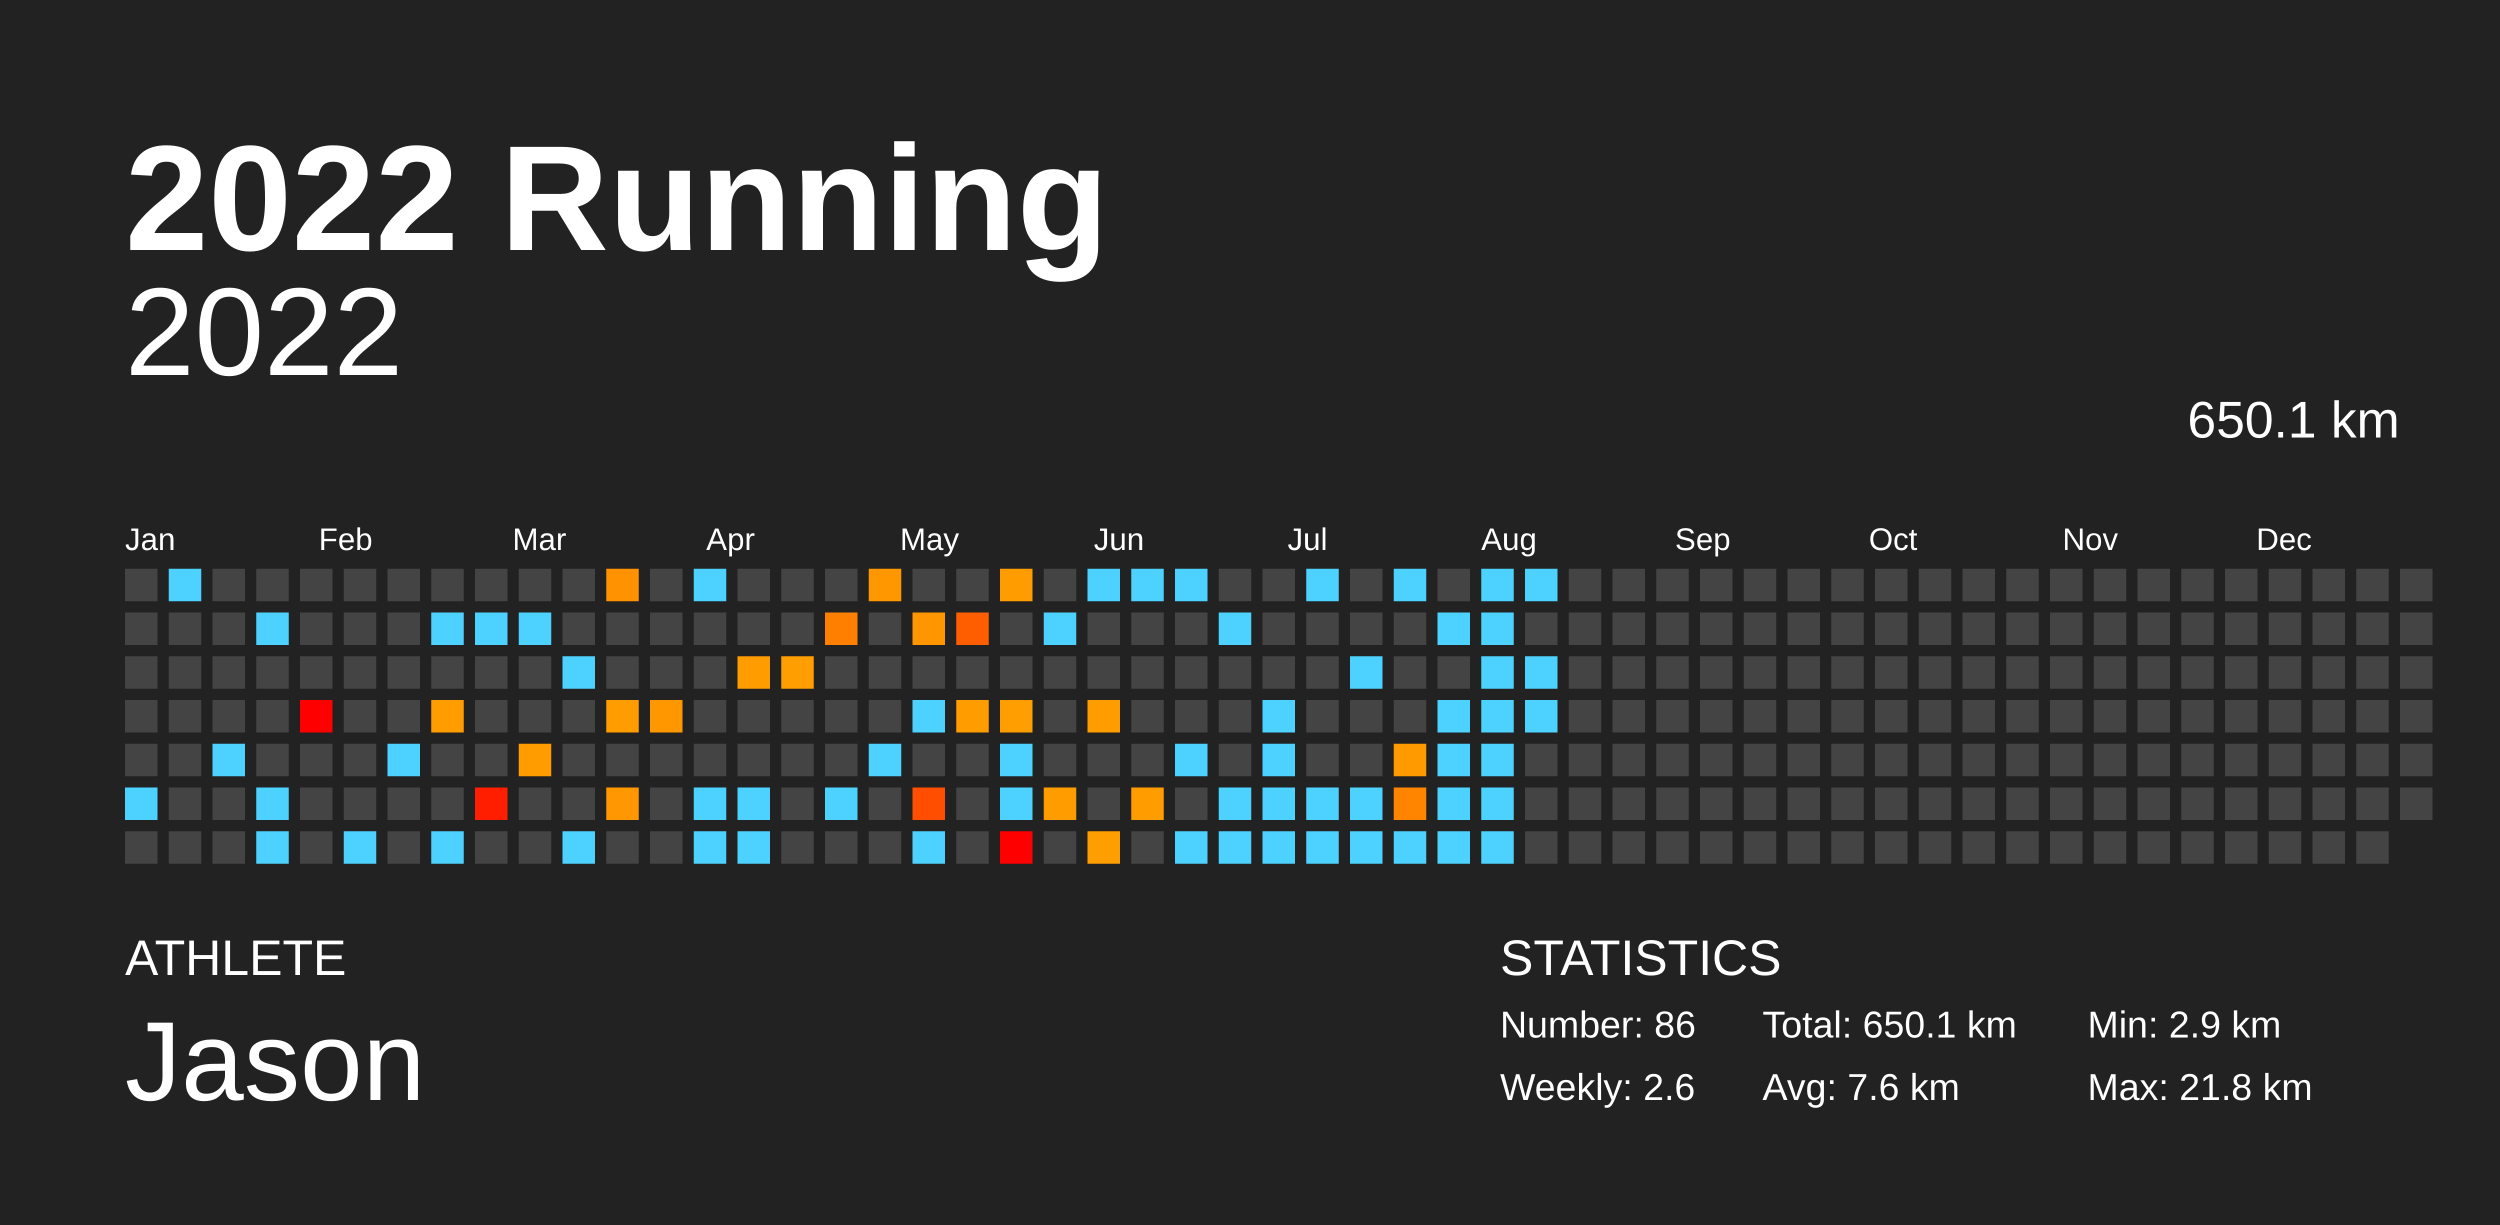
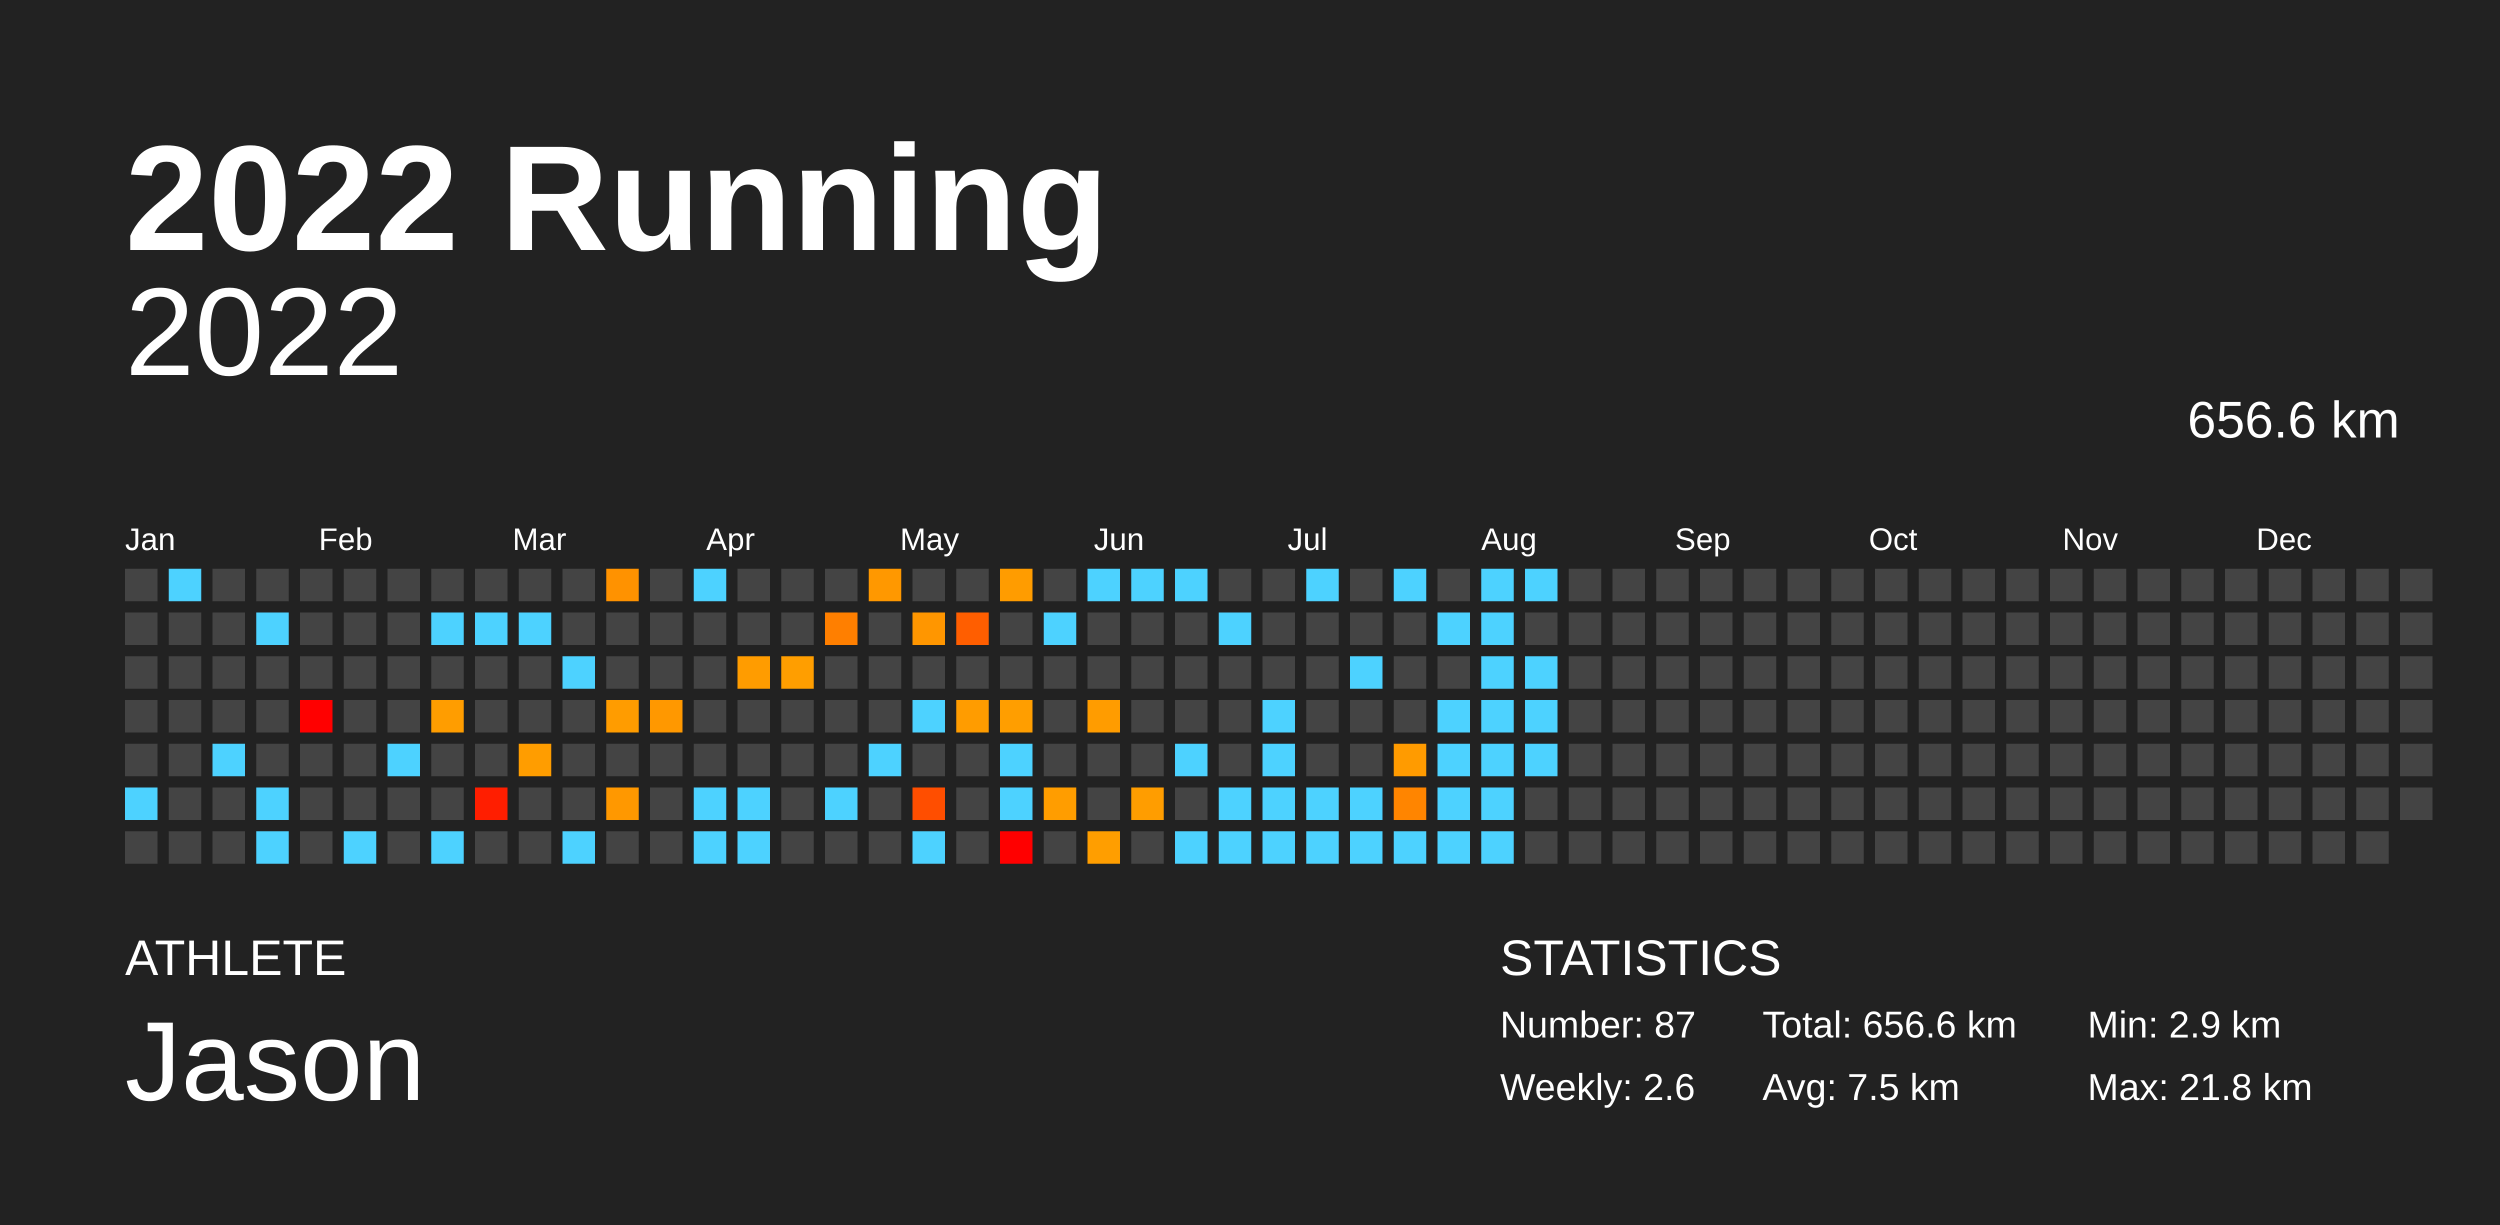
<svg xmlns="http://www.w3.org/2000/svg" baseProfile="full" height="98mm" version="1.1" viewBox="0,0,200,98" width="200mm">
  <defs />
  <rect fill="#222222" height="98" width="200" x="0" y="0" />
  <text fill="#FFFFFF" style="font-size:12px; font-family:Arial; font-weight:bold;" x="10" y="20">2022 Running</text>
  <text fill="#FFFFFF" style="font-size:4px; font-family:Arial" x="10" y="78">ATHLETE</text>
  <text fill="#FFFFFF" style="font-size:9px; font-family:Arial" x="10" y="88">Jason</text>
  <text fill="#FFFFFF" style="font-size:4px; font-family:Arial" x="120" y="78">STATISTICS</text>
-   <text fill="#FFFFFF" style="font-size:3px; font-family:Arial" x="120" y="83">Number: 86</text>
+   <text fill="#FFFFFF" style="font-size:3px; font-family:Arial" x="120" y="83">Number: 87</text>
  <text fill="#FFFFFF" style="font-size:3px; font-family:Arial" x="120" y="88">Weekly: 2.6</text>
-   <text fill="#FFFFFF" style="font-size:3px; font-family:Arial" x="141" y="83">Total: 650.1 km</text>
-   <text fill="#FFFFFF" style="font-size:3px; font-family:Arial" x="141" y="88">Avg: 7.6 km</text>
+   <text fill="#FFFFFF" style="font-size:3px; font-family:Arial" x="141" y="83">Total: 656.6 km</text>
+   <text fill="#FFFFFF" style="font-size:3px; font-family:Arial" x="141" y="88">Avg: 7.5 km</text>
  <text fill="#FFFFFF" style="font-size:3px; font-family:Arial" x="167" y="83">Min: 2.9 km</text>
  <text fill="#FFFFFF" style="font-size:3px; font-family:Arial" x="167" y="88">Max: 21.8 km</text>
  <text alignment-baseline="hanging" fill="#FFFFFF" style="font-size:10.0px; font-family:Arial;" x="10" y="30">2022</text>
-   <text alignment-baseline="hanging" fill="#FFFFFF" style="font-size:4.125px; font-family:Arial;" x="175" y="35">650.1 km</text>
+   <text alignment-baseline="hanging" fill="#FFFFFF" style="font-size:4.125px; font-family:Arial;" x="175" y="35">656.6 km</text>
  <text fill="#FFFFFF" style="font-size:2.5px; font-family:Arial" x="10.0" y="44">Jan</text>
  <text fill="#FFFFFF" style="font-size:2.5px; font-family:Arial" x="25.5" y="44">Feb</text>
  <text fill="#FFFFFF" style="font-size:2.5px; font-family:Arial" x="41.0" y="44">Mar</text>
  <text fill="#FFFFFF" style="font-size:2.5px; font-family:Arial" x="56.5" y="44">Apr</text>
  <text fill="#FFFFFF" style="font-size:2.5px; font-family:Arial" x="72.0" y="44">May</text>
  <text fill="#FFFFFF" style="font-size:2.5px; font-family:Arial" x="87.5" y="44">Jun</text>
  <text fill="#FFFFFF" style="font-size:2.5px; font-family:Arial" x="103.0" y="44">Jul</text>
  <text fill="#FFFFFF" style="font-size:2.5px; font-family:Arial" x="118.5" y="44">Aug</text>
  <text fill="#FFFFFF" style="font-size:2.5px; font-family:Arial" x="134.0" y="44">Sep</text>
  <text fill="#FFFFFF" style="font-size:2.5px; font-family:Arial" x="149.5" y="44">Oct</text>
  <text fill="#FFFFFF" style="font-size:2.5px; font-family:Arial" x="165.0" y="44">Nov</text>
  <text fill="#FFFFFF" style="font-size:2.5px; font-family:Arial" x="180.5" y="44">Dec</text>
  <rect fill="#444444" height="2.6" width="2.6" x="10.0" y="45.5" />
  <rect fill="#444444" height="2.6" width="2.6" x="10.0" y="49.0" />
  <rect fill="#444444" height="2.6" width="2.6" x="10.0" y="52.5" />
  <rect fill="#444444" height="2.6" width="2.6" x="10.0" y="56.0" />
  <rect fill="#444444" height="2.6" width="2.6" x="10.0" y="59.5" />
  <rect fill="#4dd2ff" height="2.6" width="2.6" x="10.0" y="63.0" />
  <rect fill="#444444" height="2.6" width="2.6" x="10.0" y="66.5" />
  <rect fill="#4dd2ff" height="2.6" width="2.6" x="13.5" y="45.5" />
  <rect fill="#444444" height="2.6" width="2.6" x="13.5" y="49.0" />
  <rect fill="#444444" height="2.6" width="2.6" x="13.5" y="52.5" />
  <rect fill="#444444" height="2.6" width="2.6" x="13.5" y="56.0" />
  <rect fill="#444444" height="2.6" width="2.6" x="13.5" y="59.5" />
  <rect fill="#444444" height="2.6" width="2.6" x="13.5" y="63.0" />
  <rect fill="#444444" height="2.6" width="2.6" x="13.5" y="66.5" />
  <rect fill="#444444" height="2.6" width="2.6" x="17.0" y="45.5" />
  <rect fill="#444444" height="2.6" width="2.6" x="17.0" y="49.0" />
  <rect fill="#444444" height="2.6" width="2.6" x="17.0" y="52.5" />
  <rect fill="#444444" height="2.6" width="2.6" x="17.0" y="56.0" />
  <rect fill="#4dd2ff" height="2.6" width="2.6" x="17.0" y="59.5" />
  <rect fill="#444444" height="2.6" width="2.6" x="17.0" y="63.0" />
  <rect fill="#444444" height="2.6" width="2.6" x="17.0" y="66.5" />
  <rect fill="#444444" height="2.6" width="2.6" x="20.5" y="45.5" />
  <rect fill="#4dd2ff" height="2.6" width="2.6" x="20.5" y="49.0" />
  <rect fill="#444444" height="2.6" width="2.6" x="20.5" y="52.5" />
  <rect fill="#444444" height="2.6" width="2.6" x="20.5" y="56.0" />
  <rect fill="#444444" height="2.6" width="2.6" x="20.5" y="59.5" />
  <rect fill="#4dd2ff" height="2.6" width="2.6" x="20.5" y="63.0" />
  <rect fill="#4dd2ff" height="2.6" width="2.6" x="20.5" y="66.5" />
  <rect fill="#444444" height="2.6" width="2.6" x="24.0" y="45.5" />
  <rect fill="#444444" height="2.6" width="2.6" x="24.0" y="49.0" />
  <rect fill="#444444" height="2.6" width="2.6" x="24.0" y="52.5" />
  <rect fill="red" height="2.6" width="2.6" x="24.0" y="56.0" />
  <rect fill="#444444" height="2.6" width="2.6" x="24.0" y="59.5" />
  <rect fill="#444444" height="2.6" width="2.6" x="24.0" y="63.0" />
  <rect fill="#444444" height="2.6" width="2.6" x="24.0" y="66.5" />
  <rect fill="#444444" height="2.6" width="2.6" x="27.5" y="45.5" />
  <rect fill="#444444" height="2.6" width="2.6" x="27.5" y="49.0" />
  <rect fill="#444444" height="2.6" width="2.6" x="27.5" y="52.5" />
  <rect fill="#444444" height="2.6" width="2.6" x="27.5" y="56.0" />
  <rect fill="#444444" height="2.6" width="2.6" x="27.5" y="59.5" />
  <rect fill="#444444" height="2.6" width="2.6" x="27.5" y="63.0" />
  <rect fill="#4dd2ff" height="2.6" width="2.6" x="27.5" y="66.5" />
  <rect fill="#444444" height="2.6" width="2.6" x="31.0" y="45.5" />
  <rect fill="#444444" height="2.6" width="2.6" x="31.0" y="49.0" />
  <rect fill="#444444" height="2.6" width="2.6" x="31.0" y="52.5" />
  <rect fill="#444444" height="2.6" width="2.6" x="31.0" y="56.0" />
  <rect fill="#4dd2ff" height="2.6" width="2.6" x="31.0" y="59.5" />
  <rect fill="#444444" height="2.6" width="2.6" x="31.0" y="63.0" />
  <rect fill="#444444" height="2.6" width="2.6" x="31.0" y="66.5" />
  <rect fill="#444444" height="2.6" width="2.6" x="34.5" y="45.5" />
  <rect fill="#4dd2ff" height="2.6" width="2.6" x="34.5" y="49.0" />
  <rect fill="#444444" height="2.6" width="2.6" x="34.5" y="52.5" />
  <rect fill="#ff9d00" height="2.6" width="2.6" x="34.5" y="56.0" />
  <rect fill="#444444" height="2.6" width="2.6" x="34.5" y="59.5" />
  <rect fill="#444444" height="2.6" width="2.6" x="34.5" y="63.0" />
  <rect fill="#4dd2ff" height="2.6" width="2.6" x="34.5" y="66.5" />
  <rect fill="#444444" height="2.6" width="2.6" x="38.0" y="45.5" />
  <rect fill="#4dd2ff" height="2.6" width="2.6" x="38.0" y="49.0" />
  <rect fill="#444444" height="2.6" width="2.6" x="38.0" y="52.5" />
  <rect fill="#444444" height="2.6" width="2.6" x="38.0" y="56.0" />
  <rect fill="#444444" height="2.6" width="2.6" x="38.0" y="59.5" />
  <rect fill="#ff1e00" height="2.6" width="2.6" x="38.0" y="63.0" />
  <rect fill="#444444" height="2.6" width="2.6" x="38.0" y="66.5" />
  <rect fill="#444444" height="2.6" width="2.6" x="41.5" y="45.5" />
  <rect fill="#4dd2ff" height="2.6" width="2.6" x="41.5" y="49.0" />
  <rect fill="#444444" height="2.6" width="2.6" x="41.5" y="52.5" />
  <rect fill="#444444" height="2.6" width="2.6" x="41.5" y="56.0" />
  <rect fill="#ff9d00" height="2.6" width="2.6" x="41.5" y="59.5" />
  <rect fill="#444444" height="2.6" width="2.6" x="41.5" y="63.0" />
  <rect fill="#444444" height="2.6" width="2.6" x="41.5" y="66.5" />
  <rect fill="#444444" height="2.6" width="2.6" x="45.0" y="45.5" />
  <rect fill="#444444" height="2.6" width="2.6" x="45.0" y="49.0" />
  <rect fill="#4dd2ff" height="2.6" width="2.6" x="45.0" y="52.5" />
  <rect fill="#444444" height="2.6" width="2.6" x="45.0" y="56.0" />
  <rect fill="#444444" height="2.6" width="2.6" x="45.0" y="59.5" />
  <rect fill="#444444" height="2.6" width="2.6" x="45.0" y="63.0" />
  <rect fill="#4dd2ff" height="2.6" width="2.6" x="45.0" y="66.5" />
  <rect fill="#ff9200" height="2.6" width="2.6" x="48.5" y="45.5" />
  <rect fill="#444444" height="2.6" width="2.6" x="48.5" y="49.0" />
  <rect fill="#444444" height="2.6" width="2.6" x="48.5" y="52.5" />
  <rect fill="#ff9c00" height="2.6" width="2.6" x="48.5" y="56.0" />
  <rect fill="#444444" height="2.6" width="2.6" x="48.5" y="59.5" />
  <rect fill="#ff9800" height="2.6" width="2.6" x="48.5" y="63.0" />
  <rect fill="#444444" height="2.6" width="2.6" x="48.5" y="66.5" />
  <rect fill="#444444" height="2.6" width="2.6" x="52.0" y="45.5" />
  <rect fill="#444444" height="2.6" width="2.6" x="52.0" y="49.0" />
  <rect fill="#444444" height="2.6" width="2.6" x="52.0" y="52.5" />
  <rect fill="#ff9800" height="2.6" width="2.6" x="52.0" y="56.0" />
  <rect fill="#444444" height="2.6" width="2.6" x="52.0" y="59.5" />
  <rect fill="#444444" height="2.6" width="2.6" x="52.0" y="63.0" />
  <rect fill="#444444" height="2.6" width="2.6" x="52.0" y="66.5" />
  <rect fill="#4dd2ff" height="2.6" width="2.6" x="55.5" y="45.5" />
  <rect fill="#444444" height="2.6" width="2.6" x="55.5" y="49.0" />
  <rect fill="#444444" height="2.6" width="2.6" x="55.5" y="52.5" />
  <rect fill="#444444" height="2.6" width="2.6" x="55.5" y="56.0" />
  <rect fill="#444444" height="2.6" width="2.6" x="55.5" y="59.5" />
  <rect fill="#4dd2ff" height="2.6" width="2.6" x="55.5" y="63.0" />
  <rect fill="#4dd2ff" height="2.6" width="2.6" x="55.5" y="66.5" />
  <rect fill="#444444" height="2.6" width="2.6" x="59.0" y="45.5" />
  <rect fill="#444444" height="2.6" width="2.6" x="59.0" y="49.0" />
  <rect fill="#ff9c00" height="2.6" width="2.6" x="59.0" y="52.5" />
  <rect fill="#444444" height="2.6" width="2.6" x="59.0" y="56.0" />
  <rect fill="#444444" height="2.6" width="2.6" x="59.0" y="59.5" />
  <rect fill="#4dd2ff" height="2.6" width="2.6" x="59.0" y="63.0" />
  <rect fill="#4dd2ff" height="2.6" width="2.6" x="59.0" y="66.5" />
  <rect fill="#444444" height="2.6" width="2.6" x="62.5" y="45.5" />
  <rect fill="#444444" height="2.6" width="2.6" x="62.5" y="49.0" />
  <rect fill="#ff9e00" height="2.6" width="2.6" x="62.5" y="52.5" />
  <rect fill="#444444" height="2.6" width="2.6" x="62.5" y="56.0" />
  <rect fill="#444444" height="2.6" width="2.6" x="62.5" y="59.5" />
  <rect fill="#444444" height="2.6" width="2.6" x="62.5" y="63.0" />
  <rect fill="#444444" height="2.6" width="2.6" x="62.5" y="66.5" />
  <rect fill="#444444" height="2.6" width="2.6" x="66.0" y="45.5" />
  <rect fill="#ff7f00" height="2.6" width="2.6" x="66.0" y="49.0" />
  <rect fill="#444444" height="2.6" width="2.6" x="66.0" y="52.5" />
  <rect fill="#444444" height="2.6" width="2.6" x="66.0" y="56.0" />
  <rect fill="#444444" height="2.6" width="2.6" x="66.0" y="59.5" />
  <rect fill="#4dd2ff" height="2.6" width="2.6" x="66.0" y="63.0" />
  <rect fill="#444444" height="2.6" width="2.6" x="66.0" y="66.5" />
  <rect fill="#ff9800" height="2.6" width="2.6" x="69.5" y="45.5" />
  <rect fill="#444444" height="2.6" width="2.6" x="69.5" y="49.0" />
  <rect fill="#444444" height="2.6" width="2.6" x="69.5" y="52.5" />
  <rect fill="#444444" height="2.6" width="2.6" x="69.5" y="56.0" />
  <rect fill="#4dd2ff" height="2.6" width="2.6" x="69.5" y="59.5" />
  <rect fill="#444444" height="2.6" width="2.6" x="69.5" y="63.0" />
  <rect fill="#444444" height="2.6" width="2.6" x="69.5" y="66.5" />
  <rect fill="#444444" height="2.6" width="2.6" x="73.0" y="45.5" />
  <rect fill="#ff9600" height="2.6" width="2.6" x="73.0" y="49.0" />
  <rect fill="#444444" height="2.6" width="2.6" x="73.0" y="52.5" />
  <rect fill="#4dd2ff" height="2.6" width="2.6" x="73.0" y="56.0" />
  <rect fill="#444444" height="2.6" width="2.6" x="73.0" y="59.5" />
  <rect fill="#ff4e00" height="2.6" width="2.6" x="73.0" y="63.0" />
  <rect fill="#4dd2ff" height="2.6" width="2.6" x="73.0" y="66.5" />
  <rect fill="#444444" height="2.6" width="2.6" x="76.5" y="45.5" />
  <rect fill="#ff5e00" height="2.6" width="2.6" x="76.5" y="49.0" />
  <rect fill="#444444" height="2.6" width="2.6" x="76.5" y="52.5" />
  <rect fill="#ff9c00" height="2.6" width="2.6" x="76.5" y="56.0" />
  <rect fill="#444444" height="2.6" width="2.6" x="76.5" y="59.5" />
  <rect fill="#444444" height="2.6" width="2.6" x="76.5" y="63.0" />
  <rect fill="#444444" height="2.6" width="2.6" x="76.5" y="66.5" />
  <rect fill="#ff9c00" height="2.6" width="2.6" x="80.0" y="45.5" />
  <rect fill="#444444" height="2.6" width="2.6" x="80.0" y="49.0" />
  <rect fill="#444444" height="2.6" width="2.6" x="80.0" y="52.5" />
  <rect fill="#ff9e00" height="2.6" width="2.6" x="80.0" y="56.0" />
  <rect fill="#4dd2ff" height="2.6" width="2.6" x="80.0" y="59.5" />
  <rect fill="#4dd2ff" height="2.6" width="2.6" x="80.0" y="63.0" />
  <rect fill="red" height="2.6" width="2.6" x="80.0" y="66.5" />
  <rect fill="#444444" height="2.6" width="2.6" x="83.5" y="45.5" />
  <rect fill="#4dd2ff" height="2.6" width="2.6" x="83.5" y="49.0" />
  <rect fill="#444444" height="2.6" width="2.6" x="83.5" y="52.5" />
  <rect fill="#444444" height="2.6" width="2.6" x="83.5" y="56.0" />
  <rect fill="#444444" height="2.6" width="2.6" x="83.5" y="59.5" />
  <rect fill="#ff9d00" height="2.6" width="2.6" x="83.5" y="63.0" />
  <rect fill="#444444" height="2.6" width="2.6" x="83.5" y="66.5" />
  <rect fill="#4dd2ff" height="2.6" width="2.6" x="87.0" y="45.5" />
  <rect fill="#444444" height="2.6" width="2.6" x="87.0" y="49.0" />
  <rect fill="#444444" height="2.6" width="2.6" x="87.0" y="52.5" />
  <rect fill="#ff9c00" height="2.6" width="2.6" x="87.0" y="56.0" />
  <rect fill="#444444" height="2.6" width="2.6" x="87.0" y="59.5" />
  <rect fill="#444444" height="2.6" width="2.6" x="87.0" y="63.0" />
  <rect fill="#ff9e00" height="2.6" width="2.6" x="87.0" y="66.5" />
  <rect fill="#4dd2ff" height="2.6" width="2.6" x="90.5" y="45.5" />
  <rect fill="#444444" height="2.6" width="2.6" x="90.5" y="49.0" />
  <rect fill="#444444" height="2.6" width="2.6" x="90.5" y="52.5" />
  <rect fill="#444444" height="2.6" width="2.6" x="90.5" y="56.0" />
  <rect fill="#444444" height="2.6" width="2.6" x="90.5" y="59.5" />
  <rect fill="#ff9d00" height="2.6" width="2.6" x="90.5" y="63.0" />
  <rect fill="#444444" height="2.6" width="2.6" x="90.5" y="66.5" />
  <rect fill="#4dd2ff" height="2.6" width="2.6" x="94.0" y="45.5" />
  <rect fill="#444444" height="2.6" width="2.6" x="94.0" y="49.0" />
  <rect fill="#444444" height="2.6" width="2.6" x="94.0" y="52.5" />
  <rect fill="#444444" height="2.6" width="2.6" x="94.0" y="56.0" />
  <rect fill="#4dd2ff" height="2.6" width="2.6" x="94.0" y="59.5" />
  <rect fill="#444444" height="2.6" width="2.6" x="94.0" y="63.0" />
  <rect fill="#4dd2ff" height="2.6" width="2.6" x="94.0" y="66.5" />
  <rect fill="#444444" height="2.6" width="2.6" x="97.5" y="45.5" />
  <rect fill="#4dd2ff" height="2.6" width="2.6" x="97.5" y="49.0" />
  <rect fill="#444444" height="2.6" width="2.6" x="97.5" y="52.5" />
  <rect fill="#444444" height="2.6" width="2.6" x="97.5" y="56.0" />
  <rect fill="#444444" height="2.6" width="2.6" x="97.5" y="59.5" />
  <rect fill="#4dd2ff" height="2.6" width="2.6" x="97.5" y="63.0" />
  <rect fill="#4dd2ff" height="2.6" width="2.6" x="97.5" y="66.5" />
  <rect fill="#444444" height="2.6" width="2.6" x="101.0" y="45.5" />
  <rect fill="#444444" height="2.6" width="2.6" x="101.0" y="49.0" />
  <rect fill="#444444" height="2.6" width="2.6" x="101.0" y="52.5" />
  <rect fill="#4dd2ff" height="2.6" width="2.6" x="101.0" y="56.0" />
  <rect fill="#4dd2ff" height="2.6" width="2.6" x="101.0" y="59.5" />
  <rect fill="#4dd2ff" height="2.6" width="2.6" x="101.0" y="63.0" />
  <rect fill="#4dd2ff" height="2.6" width="2.6" x="101.0" y="66.5" />
  <rect fill="#4dd2ff" height="2.6" width="2.6" x="104.5" y="45.5" />
  <rect fill="#444444" height="2.6" width="2.6" x="104.5" y="49.0" />
  <rect fill="#444444" height="2.6" width="2.6" x="104.5" y="52.5" />
  <rect fill="#444444" height="2.6" width="2.6" x="104.5" y="56.0" />
  <rect fill="#444444" height="2.6" width="2.6" x="104.5" y="59.5" />
  <rect fill="#4dd2ff" height="2.6" width="2.6" x="104.5" y="63.0" />
  <rect fill="#4dd2ff" height="2.6" width="2.6" x="104.5" y="66.5" />
  <rect fill="#444444" height="2.6" width="2.6" x="108.0" y="45.5" />
  <rect fill="#444444" height="2.6" width="2.6" x="108.0" y="49.0" />
  <rect fill="#4dd2ff" height="2.6" width="2.6" x="108.0" y="52.5" />
  <rect fill="#444444" height="2.6" width="2.6" x="108.0" y="56.0" />
  <rect fill="#444444" height="2.6" width="2.6" x="108.0" y="59.5" />
  <rect fill="#4dd2ff" height="2.6" width="2.6" x="108.0" y="63.0" />
  <rect fill="#4dd2ff" height="2.6" width="2.6" x="108.0" y="66.5" />
  <rect fill="#4dd2ff" height="2.6" width="2.6" x="111.5" y="45.5" />
  <rect fill="#444444" height="2.6" width="2.6" x="111.5" y="49.0" />
  <rect fill="#444444" height="2.6" width="2.6" x="111.5" y="52.5" />
  <rect fill="#444444" height="2.6" width="2.6" x="111.5" y="56.0" />
  <rect fill="#ff9b00" height="2.6" width="2.6" x="111.5" y="59.5" />
  <rect fill="#ff8500" height="2.6" width="2.6" x="111.5" y="63.0" />
  <rect fill="#4dd2ff" height="2.6" width="2.6" x="111.5" y="66.5" />
  <rect fill="#444444" height="2.6" width="2.6" x="115.0" y="45.5" />
  <rect fill="#4dd2ff" height="2.6" width="2.6" x="115.0" y="49.0" />
  <rect fill="#444444" height="2.6" width="2.6" x="115.0" y="52.5" />
  <rect fill="#4dd2ff" height="2.6" width="2.6" x="115.0" y="56.0" />
  <rect fill="#4dd2ff" height="2.6" width="2.6" x="115.0" y="59.5" />
  <rect fill="#4dd2ff" height="2.6" width="2.6" x="115.0" y="63.0" />
  <rect fill="#4dd2ff" height="2.6" width="2.6" x="115.0" y="66.5" />
  <rect fill="#4dd2ff" height="2.6" width="2.6" x="118.5" y="45.5" />
  <rect fill="#4dd2ff" height="2.6" width="2.6" x="118.5" y="49.0" />
  <rect fill="#4dd2ff" height="2.6" width="2.6" x="118.5" y="52.5" />
  <rect fill="#4dd2ff" height="2.6" width="2.6" x="118.5" y="56.0" />
  <rect fill="#4dd2ff" height="2.6" width="2.6" x="118.5" y="59.5" />
  <rect fill="#4dd2ff" height="2.6" width="2.6" x="118.5" y="63.0" />
  <rect fill="#4dd2ff" height="2.6" width="2.6" x="118.5" y="66.5" />
  <rect fill="#4dd2ff" height="2.6" width="2.6" x="122.0" y="45.5" />
  <rect fill="#444444" height="2.6" width="2.6" x="122.0" y="49.0" />
  <rect fill="#4dd2ff" height="2.6" width="2.6" x="122.0" y="52.5" />
  <rect fill="#4dd2ff" height="2.6" width="2.6" x="122.0" y="56.0" />
-   <rect fill="#444444" height="2.6" width="2.6" x="122.0" y="59.5" />
+   <rect fill="#4dd2ff" height="2.6" width="2.6" x="122.0" y="59.5" />
  <rect fill="#444444" height="2.6" width="2.6" x="122.0" y="63.0" />
  <rect fill="#444444" height="2.6" width="2.6" x="122.0" y="66.5" />
  <rect fill="#444444" height="2.6" width="2.6" x="125.5" y="45.5" />
  <rect fill="#444444" height="2.6" width="2.6" x="125.5" y="49.0" />
  <rect fill="#444444" height="2.6" width="2.6" x="125.5" y="52.5" />
  <rect fill="#444444" height="2.6" width="2.6" x="125.5" y="56.0" />
  <rect fill="#444444" height="2.6" width="2.6" x="125.5" y="59.5" />
  <rect fill="#444444" height="2.6" width="2.6" x="125.5" y="63.0" />
  <rect fill="#444444" height="2.6" width="2.6" x="125.5" y="66.5" />
  <rect fill="#444444" height="2.6" width="2.6" x="129.0" y="45.5" />
  <rect fill="#444444" height="2.6" width="2.6" x="129.0" y="49.0" />
  <rect fill="#444444" height="2.6" width="2.6" x="129.0" y="52.5" />
  <rect fill="#444444" height="2.6" width="2.6" x="129.0" y="56.0" />
  <rect fill="#444444" height="2.6" width="2.6" x="129.0" y="59.5" />
  <rect fill="#444444" height="2.6" width="2.6" x="129.0" y="63.0" />
  <rect fill="#444444" height="2.6" width="2.6" x="129.0" y="66.5" />
  <rect fill="#444444" height="2.6" width="2.6" x="132.5" y="45.5" />
  <rect fill="#444444" height="2.6" width="2.6" x="132.5" y="49.0" />
  <rect fill="#444444" height="2.6" width="2.6" x="132.5" y="52.5" />
  <rect fill="#444444" height="2.6" width="2.6" x="132.5" y="56.0" />
  <rect fill="#444444" height="2.6" width="2.6" x="132.5" y="59.5" />
  <rect fill="#444444" height="2.6" width="2.6" x="132.5" y="63.0" />
  <rect fill="#444444" height="2.6" width="2.6" x="132.5" y="66.5" />
  <rect fill="#444444" height="2.6" width="2.6" x="136.0" y="45.5" />
  <rect fill="#444444" height="2.6" width="2.6" x="136.0" y="49.0" />
  <rect fill="#444444" height="2.6" width="2.6" x="136.0" y="52.5" />
  <rect fill="#444444" height="2.6" width="2.6" x="136.0" y="56.0" />
  <rect fill="#444444" height="2.6" width="2.6" x="136.0" y="59.5" />
  <rect fill="#444444" height="2.6" width="2.6" x="136.0" y="63.0" />
  <rect fill="#444444" height="2.6" width="2.6" x="136.0" y="66.5" />
  <rect fill="#444444" height="2.6" width="2.6" x="139.5" y="45.5" />
  <rect fill="#444444" height="2.6" width="2.6" x="139.5" y="49.0" />
  <rect fill="#444444" height="2.6" width="2.6" x="139.5" y="52.5" />
  <rect fill="#444444" height="2.6" width="2.6" x="139.5" y="56.0" />
  <rect fill="#444444" height="2.6" width="2.6" x="139.5" y="59.5" />
  <rect fill="#444444" height="2.6" width="2.6" x="139.5" y="63.0" />
  <rect fill="#444444" height="2.6" width="2.6" x="139.5" y="66.5" />
  <rect fill="#444444" height="2.6" width="2.6" x="143.0" y="45.5" />
  <rect fill="#444444" height="2.6" width="2.6" x="143.0" y="49.0" />
  <rect fill="#444444" height="2.6" width="2.6" x="143.0" y="52.5" />
  <rect fill="#444444" height="2.6" width="2.6" x="143.0" y="56.0" />
  <rect fill="#444444" height="2.6" width="2.6" x="143.0" y="59.5" />
  <rect fill="#444444" height="2.6" width="2.6" x="143.0" y="63.0" />
  <rect fill="#444444" height="2.6" width="2.6" x="143.0" y="66.5" />
  <rect fill="#444444" height="2.6" width="2.6" x="146.5" y="45.5" />
  <rect fill="#444444" height="2.6" width="2.6" x="146.5" y="49.0" />
  <rect fill="#444444" height="2.6" width="2.6" x="146.5" y="52.5" />
  <rect fill="#444444" height="2.6" width="2.6" x="146.5" y="56.0" />
  <rect fill="#444444" height="2.6" width="2.6" x="146.5" y="59.5" />
  <rect fill="#444444" height="2.6" width="2.6" x="146.5" y="63.0" />
  <rect fill="#444444" height="2.6" width="2.6" x="146.5" y="66.5" />
  <rect fill="#444444" height="2.6" width="2.6" x="150.0" y="45.5" />
  <rect fill="#444444" height="2.6" width="2.6" x="150.0" y="49.0" />
  <rect fill="#444444" height="2.6" width="2.6" x="150.0" y="52.5" />
  <rect fill="#444444" height="2.6" width="2.6" x="150.0" y="56.0" />
  <rect fill="#444444" height="2.6" width="2.6" x="150.0" y="59.5" />
  <rect fill="#444444" height="2.6" width="2.6" x="150.0" y="63.0" />
  <rect fill="#444444" height="2.6" width="2.6" x="150.0" y="66.5" />
  <rect fill="#444444" height="2.6" width="2.6" x="153.5" y="45.5" />
  <rect fill="#444444" height="2.6" width="2.6" x="153.5" y="49.0" />
  <rect fill="#444444" height="2.6" width="2.6" x="153.5" y="52.5" />
  <rect fill="#444444" height="2.6" width="2.6" x="153.5" y="56.0" />
  <rect fill="#444444" height="2.6" width="2.6" x="153.5" y="59.5" />
  <rect fill="#444444" height="2.6" width="2.6" x="153.5" y="63.0" />
  <rect fill="#444444" height="2.6" width="2.6" x="153.5" y="66.5" />
  <rect fill="#444444" height="2.6" width="2.6" x="157.0" y="45.5" />
  <rect fill="#444444" height="2.6" width="2.6" x="157.0" y="49.0" />
  <rect fill="#444444" height="2.6" width="2.6" x="157.0" y="52.5" />
  <rect fill="#444444" height="2.6" width="2.6" x="157.0" y="56.0" />
  <rect fill="#444444" height="2.6" width="2.6" x="157.0" y="59.5" />
  <rect fill="#444444" height="2.6" width="2.6" x="157.0" y="63.0" />
  <rect fill="#444444" height="2.6" width="2.6" x="157.0" y="66.5" />
  <rect fill="#444444" height="2.6" width="2.6" x="160.5" y="45.5" />
  <rect fill="#444444" height="2.6" width="2.6" x="160.5" y="49.0" />
  <rect fill="#444444" height="2.6" width="2.6" x="160.5" y="52.5" />
  <rect fill="#444444" height="2.6" width="2.6" x="160.5" y="56.0" />
  <rect fill="#444444" height="2.6" width="2.6" x="160.5" y="59.5" />
  <rect fill="#444444" height="2.6" width="2.6" x="160.5" y="63.0" />
  <rect fill="#444444" height="2.6" width="2.6" x="160.5" y="66.5" />
  <rect fill="#444444" height="2.6" width="2.6" x="164.0" y="45.5" />
  <rect fill="#444444" height="2.6" width="2.6" x="164.0" y="49.0" />
  <rect fill="#444444" height="2.6" width="2.6" x="164.0" y="52.5" />
  <rect fill="#444444" height="2.6" width="2.6" x="164.0" y="56.0" />
  <rect fill="#444444" height="2.6" width="2.6" x="164.0" y="59.5" />
  <rect fill="#444444" height="2.6" width="2.6" x="164.0" y="63.0" />
  <rect fill="#444444" height="2.6" width="2.6" x="164.0" y="66.5" />
  <rect fill="#444444" height="2.6" width="2.6" x="167.5" y="45.5" />
  <rect fill="#444444" height="2.6" width="2.6" x="167.5" y="49.0" />
  <rect fill="#444444" height="2.6" width="2.6" x="167.5" y="52.5" />
  <rect fill="#444444" height="2.6" width="2.6" x="167.5" y="56.0" />
  <rect fill="#444444" height="2.6" width="2.6" x="167.5" y="59.5" />
  <rect fill="#444444" height="2.6" width="2.6" x="167.5" y="63.0" />
  <rect fill="#444444" height="2.6" width="2.6" x="167.5" y="66.5" />
  <rect fill="#444444" height="2.6" width="2.6" x="171.0" y="45.5" />
  <rect fill="#444444" height="2.6" width="2.6" x="171.0" y="49.0" />
  <rect fill="#444444" height="2.6" width="2.6" x="171.0" y="52.5" />
  <rect fill="#444444" height="2.6" width="2.6" x="171.0" y="56.0" />
  <rect fill="#444444" height="2.6" width="2.6" x="171.0" y="59.5" />
  <rect fill="#444444" height="2.6" width="2.6" x="171.0" y="63.0" />
  <rect fill="#444444" height="2.6" width="2.6" x="171.0" y="66.5" />
  <rect fill="#444444" height="2.6" width="2.6" x="174.5" y="45.5" />
  <rect fill="#444444" height="2.6" width="2.6" x="174.5" y="49.0" />
  <rect fill="#444444" height="2.6" width="2.6" x="174.5" y="52.5" />
  <rect fill="#444444" height="2.6" width="2.6" x="174.5" y="56.0" />
  <rect fill="#444444" height="2.6" width="2.6" x="174.5" y="59.5" />
  <rect fill="#444444" height="2.6" width="2.6" x="174.5" y="63.0" />
  <rect fill="#444444" height="2.6" width="2.6" x="174.5" y="66.5" />
  <rect fill="#444444" height="2.6" width="2.6" x="178.0" y="45.5" />
  <rect fill="#444444" height="2.6" width="2.6" x="178.0" y="49.0" />
  <rect fill="#444444" height="2.6" width="2.6" x="178.0" y="52.5" />
  <rect fill="#444444" height="2.6" width="2.6" x="178.0" y="56.0" />
  <rect fill="#444444" height="2.6" width="2.6" x="178.0" y="59.5" />
  <rect fill="#444444" height="2.6" width="2.6" x="178.0" y="63.0" />
  <rect fill="#444444" height="2.6" width="2.6" x="178.0" y="66.5" />
  <rect fill="#444444" height="2.6" width="2.6" x="181.5" y="45.5" />
  <rect fill="#444444" height="2.6" width="2.6" x="181.5" y="49.0" />
  <rect fill="#444444" height="2.6" width="2.6" x="181.5" y="52.5" />
  <rect fill="#444444" height="2.6" width="2.6" x="181.5" y="56.0" />
  <rect fill="#444444" height="2.6" width="2.6" x="181.5" y="59.5" />
  <rect fill="#444444" height="2.6" width="2.6" x="181.5" y="63.0" />
  <rect fill="#444444" height="2.6" width="2.6" x="181.5" y="66.5" />
  <rect fill="#444444" height="2.6" width="2.6" x="185.0" y="45.5" />
  <rect fill="#444444" height="2.6" width="2.6" x="185.0" y="49.0" />
  <rect fill="#444444" height="2.6" width="2.6" x="185.0" y="52.5" />
  <rect fill="#444444" height="2.6" width="2.6" x="185.0" y="56.0" />
  <rect fill="#444444" height="2.6" width="2.6" x="185.0" y="59.5" />
  <rect fill="#444444" height="2.6" width="2.6" x="185.0" y="63.0" />
  <rect fill="#444444" height="2.6" width="2.6" x="185.0" y="66.5" />
  <rect fill="#444444" height="2.6" width="2.6" x="188.5" y="45.5" />
  <rect fill="#444444" height="2.6" width="2.6" x="188.5" y="49.0" />
  <rect fill="#444444" height="2.6" width="2.6" x="188.5" y="52.5" />
  <rect fill="#444444" height="2.6" width="2.6" x="188.5" y="56.0" />
  <rect fill="#444444" height="2.6" width="2.6" x="188.5" y="59.5" />
  <rect fill="#444444" height="2.6" width="2.6" x="188.5" y="63.0" />
  <rect fill="#444444" height="2.6" width="2.6" x="188.5" y="66.5" />
  <rect fill="#444444" height="2.6" width="2.6" x="192.0" y="45.5" />
  <rect fill="#444444" height="2.6" width="2.6" x="192.0" y="49.0" />
  <rect fill="#444444" height="2.6" width="2.6" x="192.0" y="52.5" />
  <rect fill="#444444" height="2.6" width="2.6" x="192.0" y="56.0" />
  <rect fill="#444444" height="2.6" width="2.6" x="192.0" y="59.5" />
  <rect fill="#444444" height="2.6" width="2.6" x="192.0" y="63.0" />
</svg>
